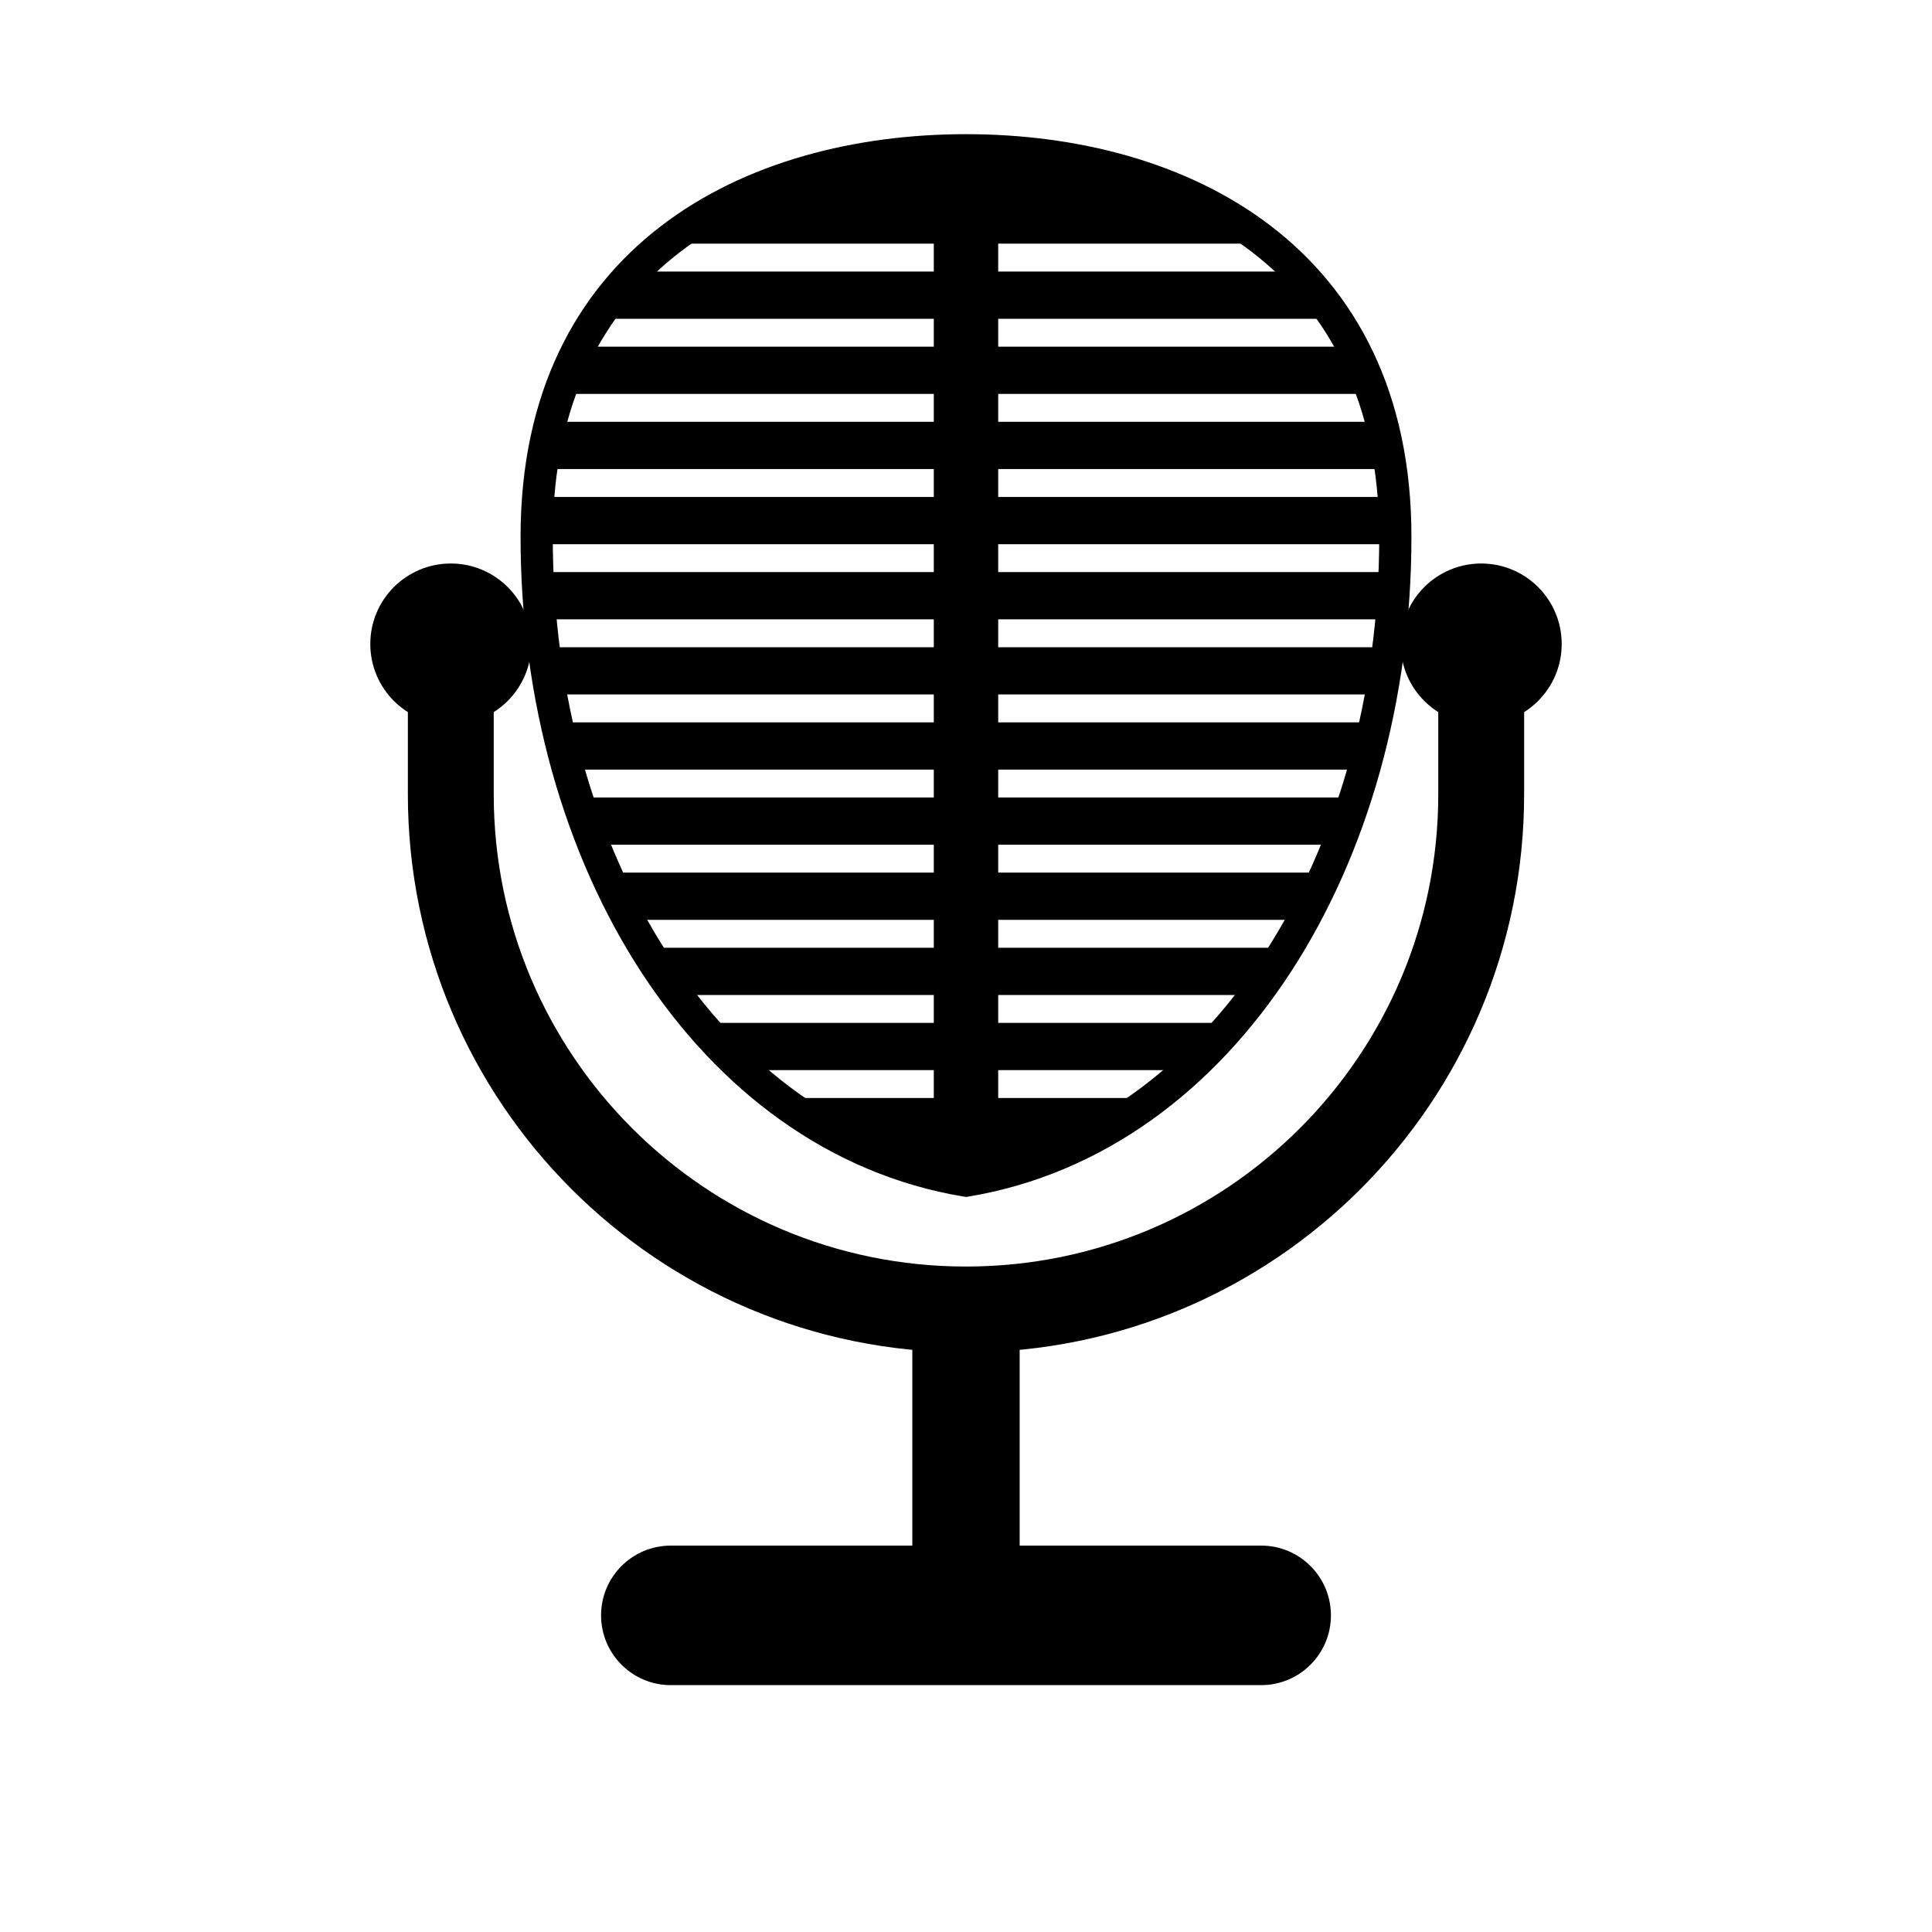
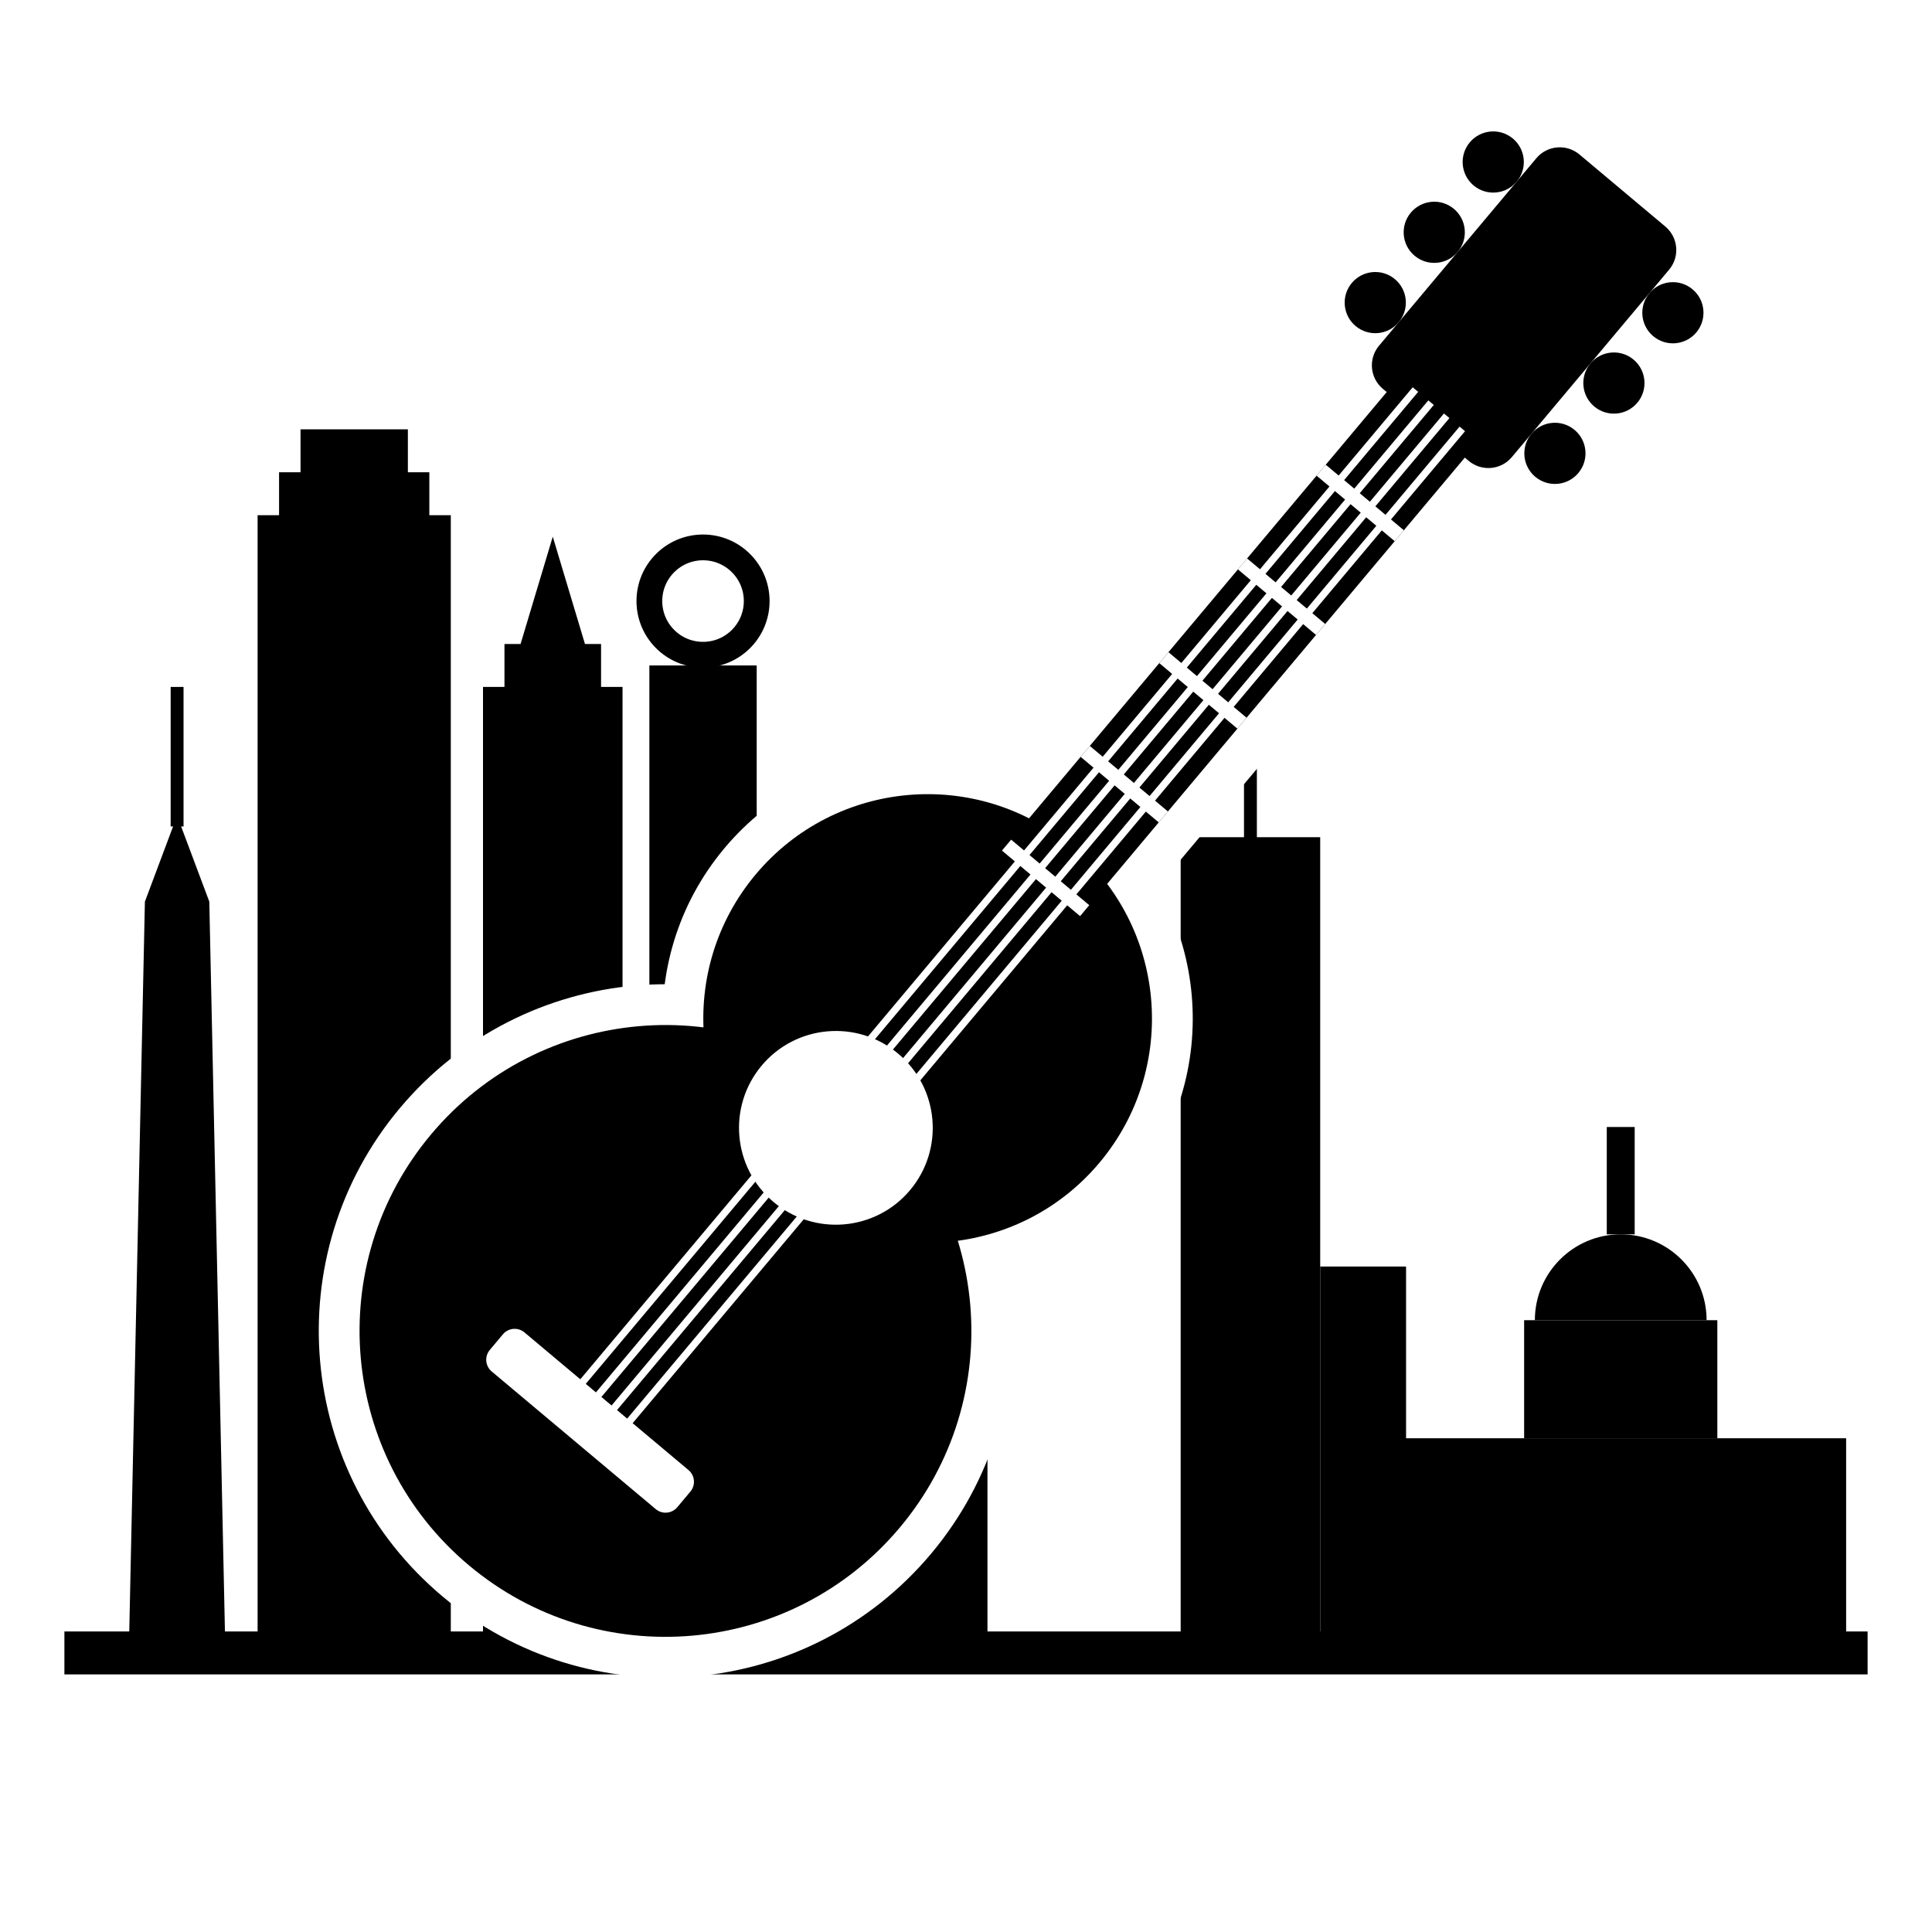
<svg xmlns="http://www.w3.org/2000/svg" viewBox="0 0 180 180">
  <defs>
-     <clipPath id="head">
-       <path d="M50 50 C50 24 70 14 90 14 C110 14 130 24 130 50 C130 80 114 106 90 110 C66 106 50 80 50 50 Z" />
-     </clipPath>
+     <g id="guitar-shape">
+       <circle cx="0" cy="0" r="30" />
+       <circle cx="0" cy="-40" r="22" />
+       <rect x="-5" y="-120" width="10" height="76" />
+       <rect x="-8.5" y="-146" width="17" height="30" rx="3" />
+     </g>
  </defs>
  <rect width="180" height="180" fill="#ffffff" />
-   <path d="M42 58 V74 a48 48 0 0 0 96 0 V58" fill="none" stroke="#000000" stroke-width="8" stroke-linecap="round" />
-   <path d="M50 50 C50 24 70 14 90 14 C110 14 130 24 130 50 C130 80 114 106 90 110 C66 106 50 80 50 50 Z" fill="#000000" />
-   <g clip-path="url(#head)">
-     <g stroke="#ffffff" stroke-width="2.6">
-       <path d="M40 24 H140 M40 31 H140 M40 38 H140 M40 45 H140 M40 52 H140 M40 59 H140 M40 66 H140 M40 73 H140 M40 80 H140 M40 87 H140 M40 94 H140 M40 101 H140" />
+   <g fill="#000000">
+     <path d="M12 154 L13.5 84 L16.5 76 L19.5 84 L21 154 Z" />
+     <rect x="15.9" y="64" width="1.2" height="13" />
+     <path d="M24 154 V48 H26 V44 H28 V40 H38 V44 H40 V48 H42 V154 Z" />
+     <path d="M45 154 V64 H47 V60 H48.5 L51.5 50 L54.5 60 H56 V64 H58 V154 Z" />
+     <rect x="60.5" y="62" width="10" height="92" />
+     <rect x="70" y="104" width="22" height="50" />
+     <rect x="110" y="78" width="13" height="76" />
+     <rect x="115.9" y="70" width="1.2" height="9" />
+     <rect x="123" y="118" width="8" height="36" />
+     <rect x="130" y="134" width="42" height="20" />
+     <rect x="142" y="123" width="18" height="11" />
+     <path d="M143 123 A8 8 0 0 1 159 123 Z" />
+     <rect x="149.7" y="105" width="2.6" height="10" />
+     <rect x="6" y="152" width="168" height="4" />
+   </g>
+   <circle cx="65.5" cy="56" r="5" fill="none" stroke="#000000" stroke-width="2.4" />
+   <g transform="translate(62 124) rotate(40) scale(0.95)">
+     <use href="#guitar-shape" fill="#ffffff" stroke="#ffffff" stroke-width="8" stroke-linejoin="round" />
+     <use href="#guitar-shape" fill="#000000" />
+     <g fill="#000000">
+       <circle cx="-11.5" cy="-140" r="3" />
+       <circle cx="-11.5" cy="-131" r="3" />
+       <circle cx="-11.5" cy="-122" r="3" />
+       <circle cx="11.5" cy="-140" r="3" />
+       <circle cx="11.5" cy="-131" r="3" />
+       <circle cx="11.5" cy="-122" r="3" />
    </g>
-     <rect x="87" y="10" width="6" height="104" fill="#000000" />
+     <g fill="#ffffff">
+       <circle cx="0" cy="-26" r="9.5" />
+       <rect x="-12" y="9" width="24" height="5" rx="1.5" />
+     </g>
+     <g stroke="#ffffff">
+       <path d="M-5 -58 H5 M-5 -70 H5 M-5 -82 H5 M-5 -94 H5 M-5 -106 H5" stroke-width="1.4" />
+       <path d="M-3 11 V-118 M-1 11 V-118 M1 11 V-118 M3 11 V-118" stroke-width=".7" />
+     </g>
  </g>
-   <path d="M50 50 C50 24 70 14 90 14 C110 14 130 24 130 50 C130 80 114 106 90 110 C66 106 50 80 50 50 Z" fill="none" stroke="#000000" stroke-width="3" />
-   <circle cx="42" cy="60" r="7.5" fill="#000000" />
-   <circle cx="138" cy="60" r="7.5" fill="#000000" />
-   <rect x="85" y="122" width="10" height="24" fill="#000000" />
-   <rect x="56" y="144" width="68" height="13" rx="6.5" fill="#000000" />
</svg>
